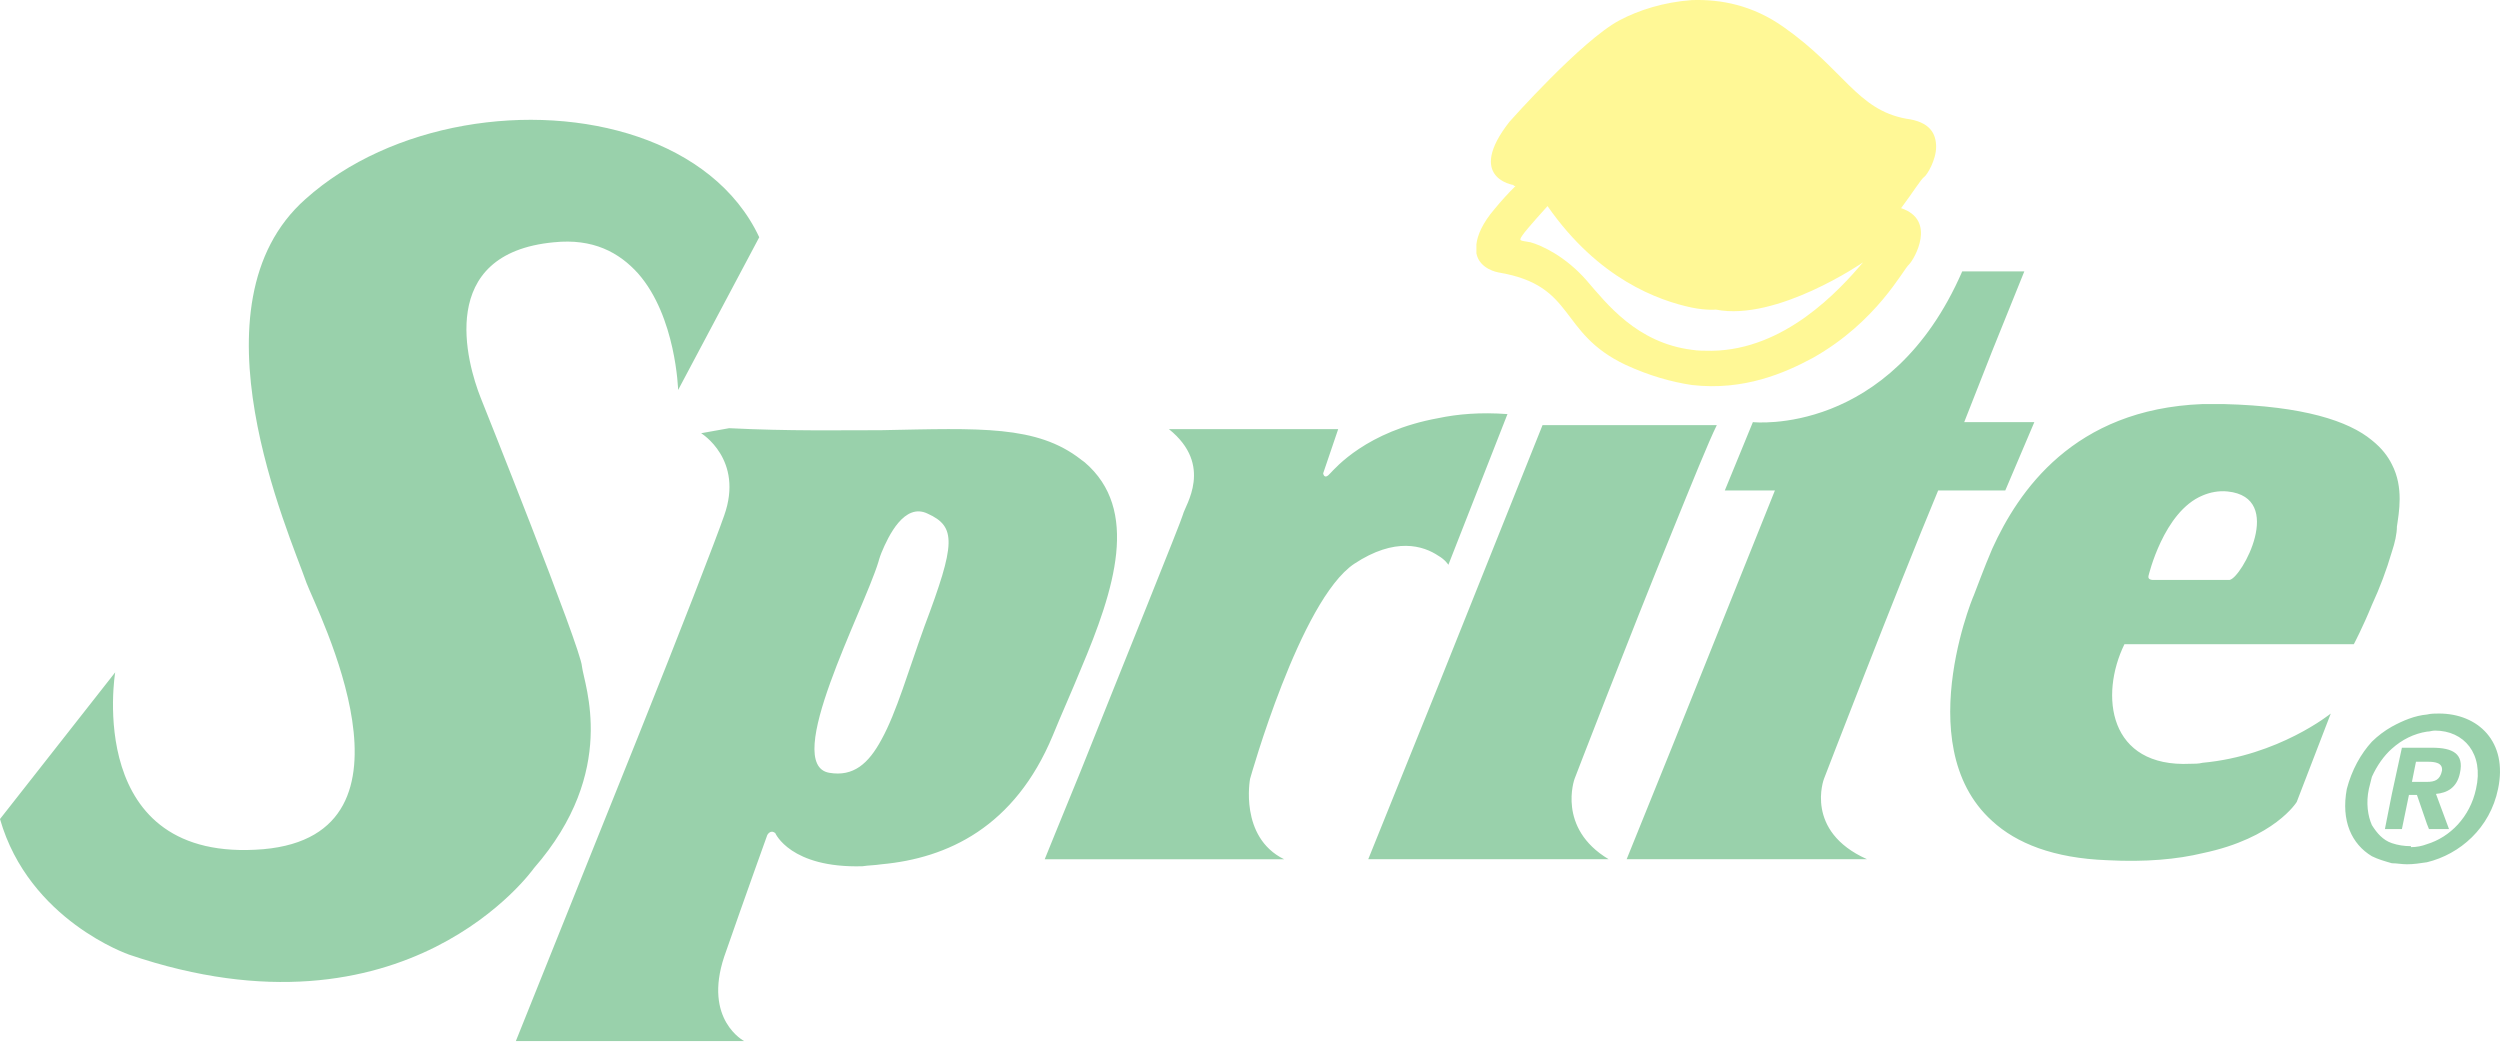
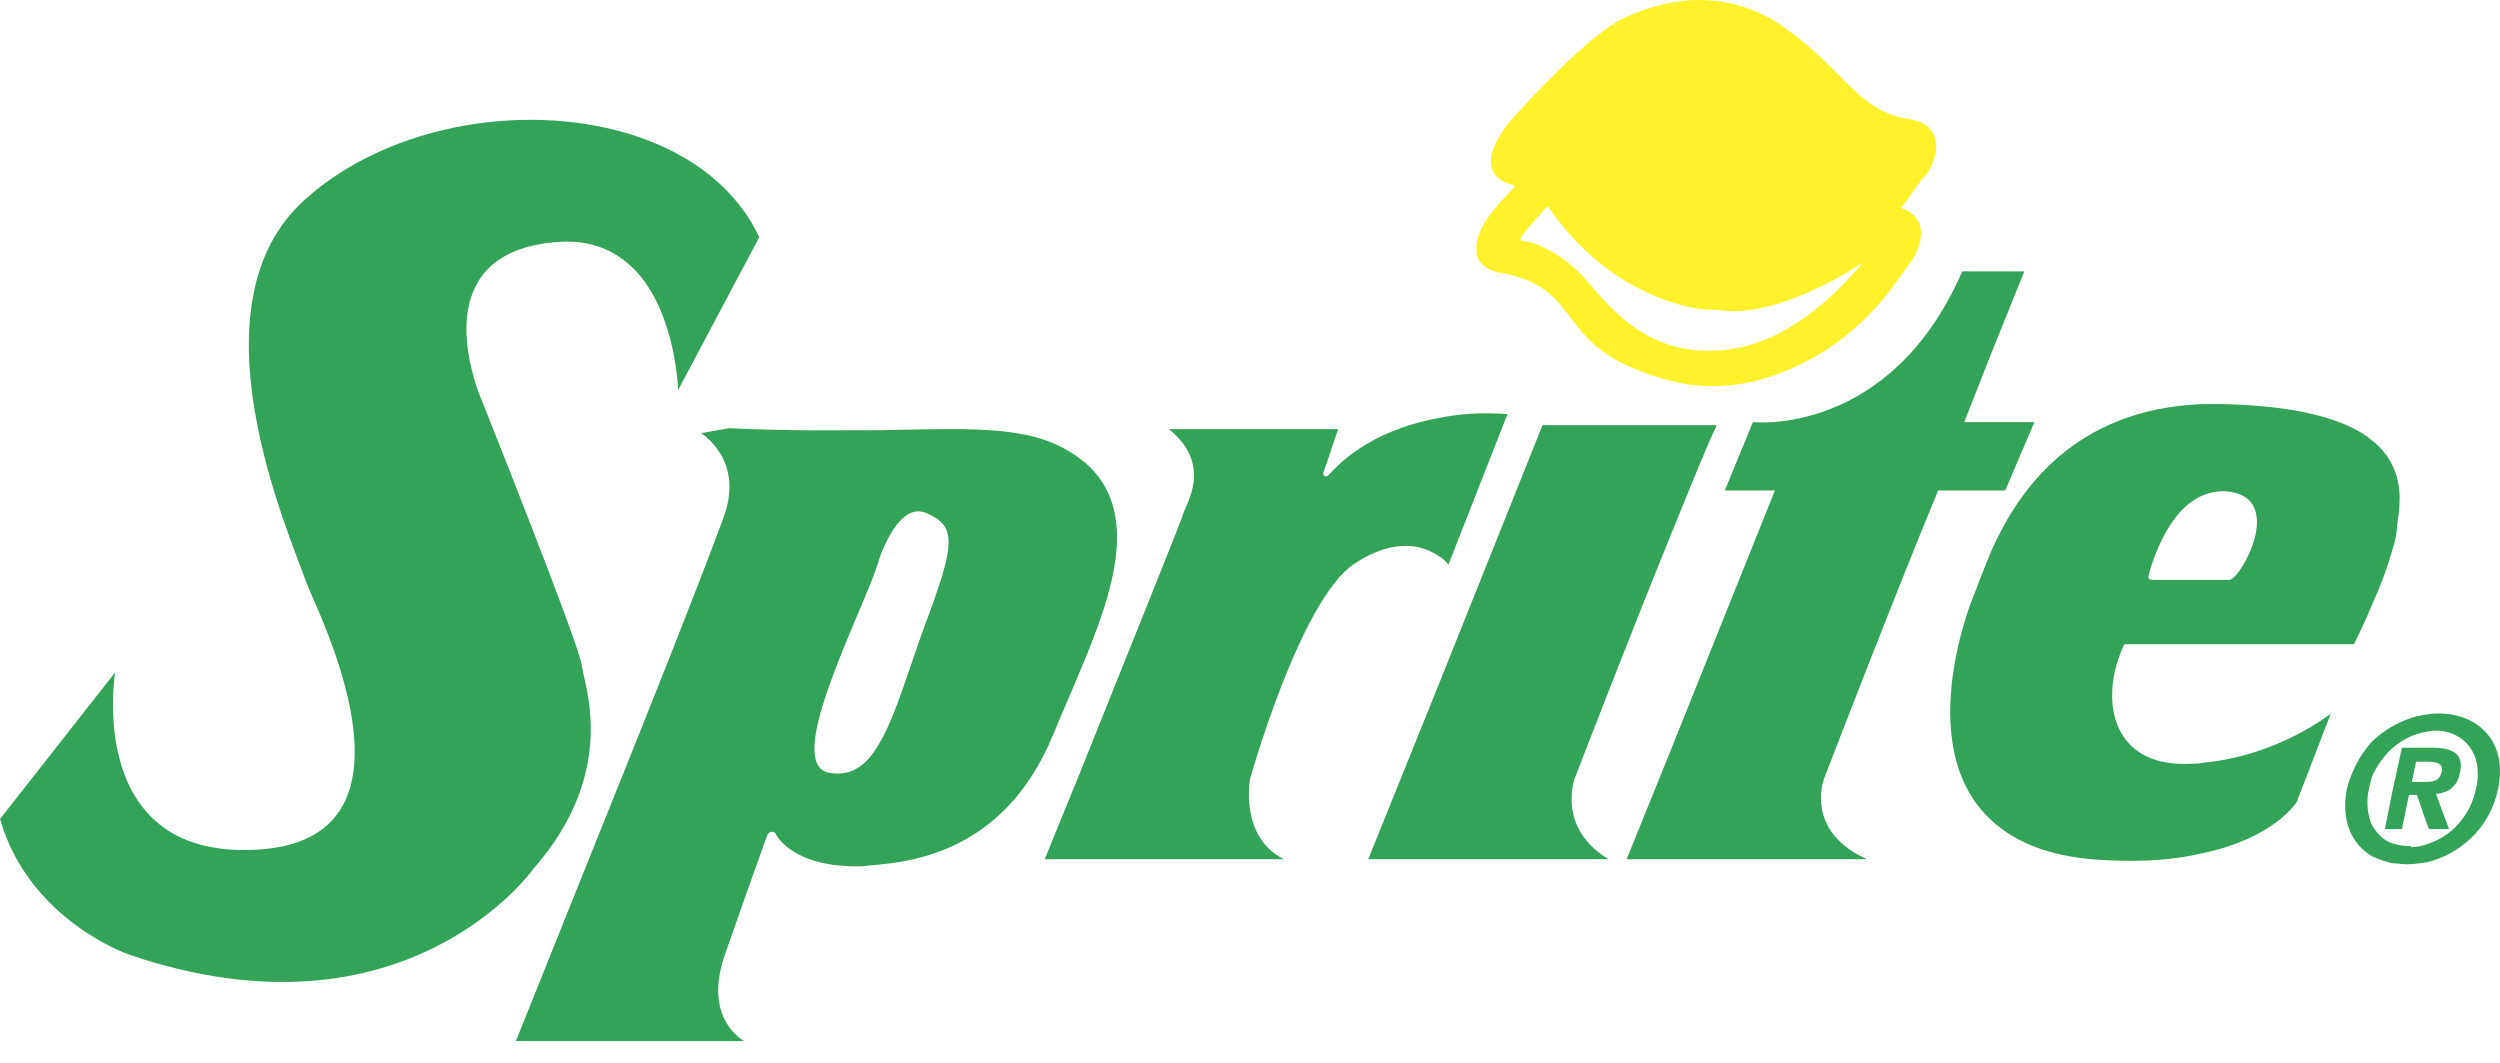
<svg xmlns="http://www.w3.org/2000/svg" width="80" height="34" viewBox="0 0 80 34" fill="none">
-   <g opacity="0.5">
-     <path fill-rule="evenodd" clip-rule="evenodd" d="M54.136 0.003C53.239 0.068 52.437 0.325 51.829 0.647C50.611 1.29 48.304 3.895 48.304 3.895C46.893 5.695 48.431 5.92 48.431 5.92C48.431 5.952 48.463 5.952 48.496 5.952C48.259 6.187 48.035 6.434 47.823 6.692C47.438 7.142 47.277 7.528 47.245 7.817V8.107C47.342 8.621 47.95 8.718 47.95 8.718C50.451 9.136 49.842 10.647 52.021 11.676C52.79 12.03 53.496 12.223 54.136 12.32C55.803 12.513 57.118 11.934 58.015 11.451C60.066 10.294 60.899 8.622 61.091 8.461C61.252 8.3 61.989 7.046 60.835 6.661C61.22 6.146 61.476 5.728 61.572 5.664C61.669 5.599 61.956 5.117 61.956 4.699C61.956 4.281 61.764 3.895 60.995 3.798C59.425 3.509 59.008 2.223 57.085 0.872C56.091 0.164 55.065 -0.029 54.136 0.003ZM54.136 11.193C52.374 10.968 51.412 9.714 50.771 8.974C50.098 8.203 49.329 7.849 48.976 7.753C48.623 7.688 48.592 7.721 48.719 7.528C48.848 7.334 49.521 6.595 49.521 6.595C51.155 8.942 53.079 9.617 54.136 9.843C54.617 9.939 54.906 9.907 54.906 9.907C56.861 10.293 59.618 8.396 59.618 8.396C58.849 9.296 57.118 11.193 54.778 11.225C54.553 11.225 54.329 11.225 54.136 11.193Z" fill="#FFF22D" />
-     <path fill-rule="evenodd" clip-rule="evenodd" d="M20.418 23.573C19.114 26.82 17.81 30.067 16.507 33.315H23.815C23.815 33.315 22.501 32.64 23.174 30.615C23.879 28.589 24.552 26.724 24.552 26.724C24.552 26.724 24.648 26.53 24.809 26.66C24.809 26.66 25.289 27.785 27.597 27.72C27.79 27.689 28.014 27.689 28.206 27.657C30.321 27.464 32.469 26.467 33.687 23.541C33.975 22.834 34.296 22.126 34.584 21.418C35.674 18.846 36.475 16.306 34.712 14.795C34.68 14.763 34.616 14.731 34.584 14.699C33.174 13.605 31.379 13.702 28.206 13.766C26.859 13.766 25.257 13.798 23.333 13.702L22.436 13.863C22.436 13.863 23.814 14.699 23.173 16.499C22.918 17.238 21.732 20.293 20.418 23.573ZM77.663 27.013C78.4 26.789 79.041 26.145 79.233 25.244C79.49 24.119 78.849 23.379 77.919 23.379C77.822 23.379 77.759 23.412 77.663 23.412C77.246 23.476 76.861 23.669 76.54 23.958C76.284 24.183 76.06 24.505 75.9 24.859C75.867 24.987 75.836 25.116 75.804 25.244C75.707 25.695 75.771 26.113 75.9 26.402C76.06 26.659 76.252 26.884 76.54 26.981C76.733 27.045 76.925 27.077 77.15 27.077V27.109C77.325 27.108 77.499 27.076 77.663 27.013ZM77.663 22.865C77.791 22.833 77.919 22.833 78.047 22.833C79.297 22.833 80.258 23.734 79.938 25.244C79.681 26.499 78.72 27.335 77.663 27.592C77.438 27.624 77.246 27.657 77.021 27.657C76.861 27.657 76.701 27.624 76.54 27.624C76.317 27.56 76.092 27.496 75.9 27.399C75.258 27.014 74.906 26.274 75.098 25.245C75.258 24.634 75.547 24.12 75.9 23.734C76.091 23.546 76.306 23.384 76.54 23.252C76.894 23.058 77.278 22.898 77.663 22.865ZM77.663 26.37L77.342 25.438H77.086L76.861 26.53H76.317L76.54 25.405L76.861 23.927H77.822C78.495 23.927 78.849 24.119 78.72 24.73C78.624 25.213 78.303 25.373 77.951 25.405L78.368 26.53H77.727L77.663 26.37ZM77.663 24.376H77.695C77.919 24.376 78.176 24.409 78.143 24.666C78.08 24.955 77.919 25.02 77.663 25.02H77.182L77.311 24.376H77.663ZM76.54 14.859C76.925 15.598 76.765 16.402 76.701 16.852C76.701 17.077 76.637 17.367 76.54 17.656C76.369 18.239 76.155 18.809 75.9 19.36C75.611 20.068 75.323 20.614 75.323 20.614H67.982C67.181 22.254 67.469 24.569 70.098 24.441C70.226 24.441 70.354 24.441 70.482 24.409C72.918 24.184 74.585 22.833 74.585 22.833L73.495 25.663C73.495 25.663 72.79 26.82 70.482 27.302C69.681 27.496 68.655 27.592 67.437 27.527C65.707 27.464 64.521 26.981 63.752 26.274C60.995 23.797 63.367 18.557 63.142 19.103C63.271 18.781 63.463 18.235 63.752 17.559C64.585 15.727 66.347 13.09 70.482 12.93H71.156C73.719 12.994 75.162 13.476 75.899 14.087C76.221 14.344 76.412 14.602 76.54 14.859ZM70.483 18.557H71.348C71.733 18.492 73.143 15.92 71.284 15.727C70.996 15.695 70.707 15.759 70.483 15.856C69.233 16.37 68.752 18.428 68.752 18.428C68.72 18.557 68.88 18.557 68.88 18.557H70.483V18.557ZM63.752 15.695H64.169L65.099 13.508H62.855L63.753 11.225L64.778 8.685H62.791C60.483 13.99 56.092 13.508 56.092 13.508L55.194 15.695H56.797L53.496 23.926L52.053 27.495H59.745C57.726 26.594 58.367 24.923 58.367 24.923C58.367 24.923 60.643 19.006 62.021 15.695H63.752ZM53.496 17.045C52.117 20.422 50.386 24.923 50.386 24.923C50.386 24.923 49.809 26.498 51.477 27.495H43.784L46.028 21.933L49.361 13.604H54.938C54.681 14.119 54.136 15.47 53.496 17.045ZM46.028 17.785C45.546 17.463 44.648 17.174 43.335 18.042C41.604 19.199 40.002 24.924 40.002 24.924C40.002 24.924 39.649 26.789 41.092 27.496H33.431C33.431 27.496 33.912 26.306 34.585 24.666C35.867 21.451 37.822 16.627 37.854 16.466C37.918 16.177 38.848 14.891 37.406 13.733H42.822L42.341 15.148C42.341 15.148 42.373 15.373 42.566 15.148C42.726 14.987 43.72 13.798 46.028 13.38C46.636 13.251 47.374 13.186 48.239 13.251L46.348 18.074C46.348 18.074 46.251 17.913 46.028 17.785ZM28.206 23.669C27.789 24.441 27.308 24.859 26.54 24.73C25.001 24.473 27.629 19.554 28.11 17.978C28.11 17.978 28.142 17.849 28.206 17.689C28.431 17.142 28.944 16.081 29.681 16.435C30.61 16.853 30.578 17.399 29.585 20.036C29.072 21.451 28.687 22.801 28.206 23.669ZM24.296 7.592L21.7 12.479C21.7 12.479 21.635 10.132 20.418 8.75C19.809 8.074 18.975 7.624 17.725 7.753C13.943 8.107 14.937 11.611 15.385 12.737C15.385 12.737 18.591 20.744 18.622 21.322C18.686 21.901 19.808 24.666 17.084 27.784C17.084 27.784 13.013 33.572 4.135 30.55C4.135 30.55 0.929 29.456 0 26.209L3.686 21.515C3.686 21.515 2.661 27.656 8.43 27.174C13.847 26.691 10.129 19.521 9.808 18.653C9.263 17.077 5.962 9.746 9.776 6.37C12.501 3.926 17.02 3.219 20.418 4.377C22.116 4.955 23.559 6.017 24.296 7.592Z" fill="#33A457" />
-   </g>
+   <path fill-rule="evenodd" clip-rule="evenodd" d="M54.136 0.003C53.239 0.068 52.437 0.325 51.829 0.647C50.611 1.29 48.304 3.895 48.304 3.895C46.893 5.695 48.431 5.92 48.431 5.92C48.431 5.952 48.463 5.952 48.496 5.952C48.259 6.187 48.035 6.434 47.823 6.692C47.438 7.142 47.277 7.528 47.245 7.817V8.107C47.342 8.621 47.95 8.718 47.95 8.718C50.451 9.136 49.842 10.647 52.021 11.676C52.79 12.03 53.496 12.223 54.136 12.32C55.803 12.513 57.118 11.934 58.015 11.451C60.066 10.294 60.899 8.622 61.091 8.461C61.252 8.3 61.989 7.046 60.835 6.661C61.22 6.146 61.476 5.728 61.572 5.664C61.669 5.599 61.956 5.117 61.956 4.699C61.956 4.281 61.764 3.895 60.995 3.798C59.425 3.509 59.008 2.223 57.085 0.872C56.091 0.164 55.065 -0.029 54.136 0.003V0.003ZM54.136 11.193C52.374 10.968 51.412 9.714 50.771 8.974C50.098 8.203 49.329 7.849 48.976 7.753C48.623 7.688 48.592 7.721 48.719 7.528C48.848 7.334 49.521 6.595 49.521 6.595C51.155 8.942 53.079 9.617 54.136 9.843C54.617 9.939 54.906 9.907 54.906 9.907C56.861 10.293 59.618 8.396 59.618 8.396C58.849 9.296 57.118 11.193 54.778 11.225C54.553 11.225 54.329 11.225 54.136 11.193Z" fill="#FFF22D" />
+   <path fill-rule="evenodd" clip-rule="evenodd" d="M20.418 23.573C19.114 26.82 17.81 30.067 16.507 33.315H23.815C23.815 33.315 22.501 32.64 23.174 30.615C23.879 28.589 24.552 26.724 24.552 26.724C24.552 26.724 24.648 26.53 24.809 26.66C24.809 26.66 25.289 27.785 27.597 27.72C27.79 27.689 28.014 27.689 28.206 27.657C30.321 27.464 32.469 26.467 33.687 23.541C33.975 22.834 34.296 22.126 34.584 21.418C35.674 18.846 36.475 16.306 34.712 14.795C34.68 14.763 34.616 14.731 34.584 14.699C33.174 13.605 31.379 13.702 28.206 13.766C26.859 13.766 25.257 13.798 23.333 13.702L22.436 13.863C22.436 13.863 23.814 14.699 23.173 16.499C22.918 17.238 21.732 20.293 20.418 23.573V23.573ZM77.663 27.013C78.4 26.789 79.041 26.145 79.233 25.244C79.49 24.119 78.849 23.379 77.919 23.379C77.822 23.379 77.759 23.412 77.663 23.412C77.246 23.476 76.861 23.669 76.54 23.958C76.284 24.183 76.06 24.505 75.9 24.859C75.867 24.987 75.836 25.116 75.804 25.244C75.707 25.695 75.771 26.113 75.9 26.402C76.06 26.659 76.252 26.884 76.54 26.981C76.733 27.045 76.925 27.077 77.15 27.077V27.109C77.325 27.108 77.499 27.076 77.663 27.013V27.013ZM77.663 22.865C77.791 22.833 77.919 22.833 78.047 22.833C79.297 22.833 80.258 23.734 79.938 25.244C79.681 26.499 78.72 27.335 77.663 27.592C77.438 27.624 77.246 27.657 77.021 27.657C76.861 27.657 76.701 27.624 76.54 27.624C76.317 27.56 76.092 27.496 75.9 27.399C75.258 27.014 74.906 26.274 75.098 25.245C75.258 24.634 75.547 24.12 75.9 23.734C76.091 23.546 76.306 23.384 76.54 23.252C76.894 23.058 77.278 22.898 77.663 22.865V22.865ZM77.663 26.37L77.342 25.438H77.086L76.861 26.53H76.317L76.54 25.405L76.861 23.927H77.822C78.495 23.927 78.849 24.119 78.72 24.73C78.624 25.213 78.303 25.373 77.951 25.405L78.368 26.53H77.727L77.663 26.37V26.37ZM77.663 24.376H77.695C77.919 24.376 78.176 24.409 78.143 24.666C78.08 24.955 77.919 25.02 77.663 25.02H77.182L77.311 24.376H77.663V24.376ZM76.54 14.859C76.925 15.598 76.765 16.402 76.701 16.852C76.701 17.077 76.637 17.367 76.54 17.656C76.369 18.239 76.155 18.809 75.9 19.36C75.611 20.068 75.323 20.614 75.323 20.614H67.982C67.181 22.254 67.469 24.569 70.098 24.441C70.226 24.441 70.354 24.441 70.482 24.409C72.918 24.184 74.585 22.833 74.585 22.833L73.495 25.663C73.495 25.663 72.79 26.82 70.482 27.302C69.681 27.496 68.655 27.592 67.437 27.527C65.707 27.464 64.521 26.981 63.752 26.274C60.995 23.797 63.367 18.557 63.142 19.103C63.271 18.781 63.463 18.235 63.752 17.559C64.585 15.727 66.347 13.09 70.482 12.93H71.156C73.719 12.994 75.162 13.476 75.899 14.087C76.221 14.344 76.412 14.602 76.54 14.859V14.859ZM70.483 18.557H71.348C71.733 18.492 73.143 15.92 71.284 15.727C70.996 15.695 70.707 15.759 70.483 15.856C69.233 16.37 68.752 18.428 68.752 18.428C68.72 18.557 68.88 18.557 68.88 18.557H70.483V18.557V18.557ZM63.752 15.695H64.169L65.099 13.508H62.855L63.753 11.225L64.778 8.685H62.791C60.483 13.99 56.092 13.508 56.092 13.508L55.194 15.695H56.797L53.496 23.926L52.053 27.495H59.745C57.726 26.594 58.367 24.923 58.367 24.923C58.367 24.923 60.643 19.006 62.021 15.695H63.752V15.695ZM53.496 17.045C52.117 20.422 50.386 24.923 50.386 24.923C50.386 24.923 49.809 26.498 51.477 27.495H43.784L46.028 21.933L49.361 13.604H54.938C54.681 14.119 54.136 15.47 53.496 17.045V17.045ZM46.027 17.785C45.546 17.463 44.648 17.174 43.335 18.042C41.604 19.199 40.002 24.924 40.002 24.924C40.002 24.924 39.649 26.789 41.092 27.496H33.431C33.431 27.496 33.912 26.306 34.585 24.666C35.867 21.451 37.822 16.627 37.854 16.466C37.918 16.177 38.848 14.891 37.406 13.733H42.822L42.341 15.148C42.341 15.148 42.373 15.373 42.566 15.148C42.726 14.987 43.72 13.798 46.027 13.38C46.636 13.251 47.374 13.186 48.239 13.251L46.348 18.074C46.348 18.074 46.251 17.913 46.027 17.785V17.785ZM28.206 23.669C27.789 24.441 27.308 24.859 26.54 24.73C25.001 24.473 27.629 19.554 28.11 17.978C28.11 17.978 28.142 17.849 28.206 17.689C28.431 17.142 28.944 16.081 29.681 16.435C30.61 16.853 30.578 17.399 29.585 20.036C29.072 21.451 28.687 22.801 28.206 23.669V23.669ZM24.296 7.592L21.7 12.479C21.7 12.479 21.635 10.132 20.418 8.75C19.809 8.074 18.975 7.624 17.725 7.753C13.943 8.107 14.937 11.611 15.385 12.737C15.385 12.737 18.591 20.744 18.622 21.322C18.686 21.901 19.808 24.666 17.084 27.784C17.084 27.784 13.013 33.572 4.135 30.55C4.135 30.55 0.929 29.456 0 26.209L3.686 21.515C3.686 21.515 2.661 27.656 8.43 27.174C13.847 26.691 10.129 19.521 9.808 18.653C9.263 17.077 5.962 9.746 9.776 6.37C12.501 3.926 17.02 3.219 20.418 4.377C22.116 4.955 23.559 6.017 24.296 7.592V7.592Z" fill="#33A457" />
</svg>
